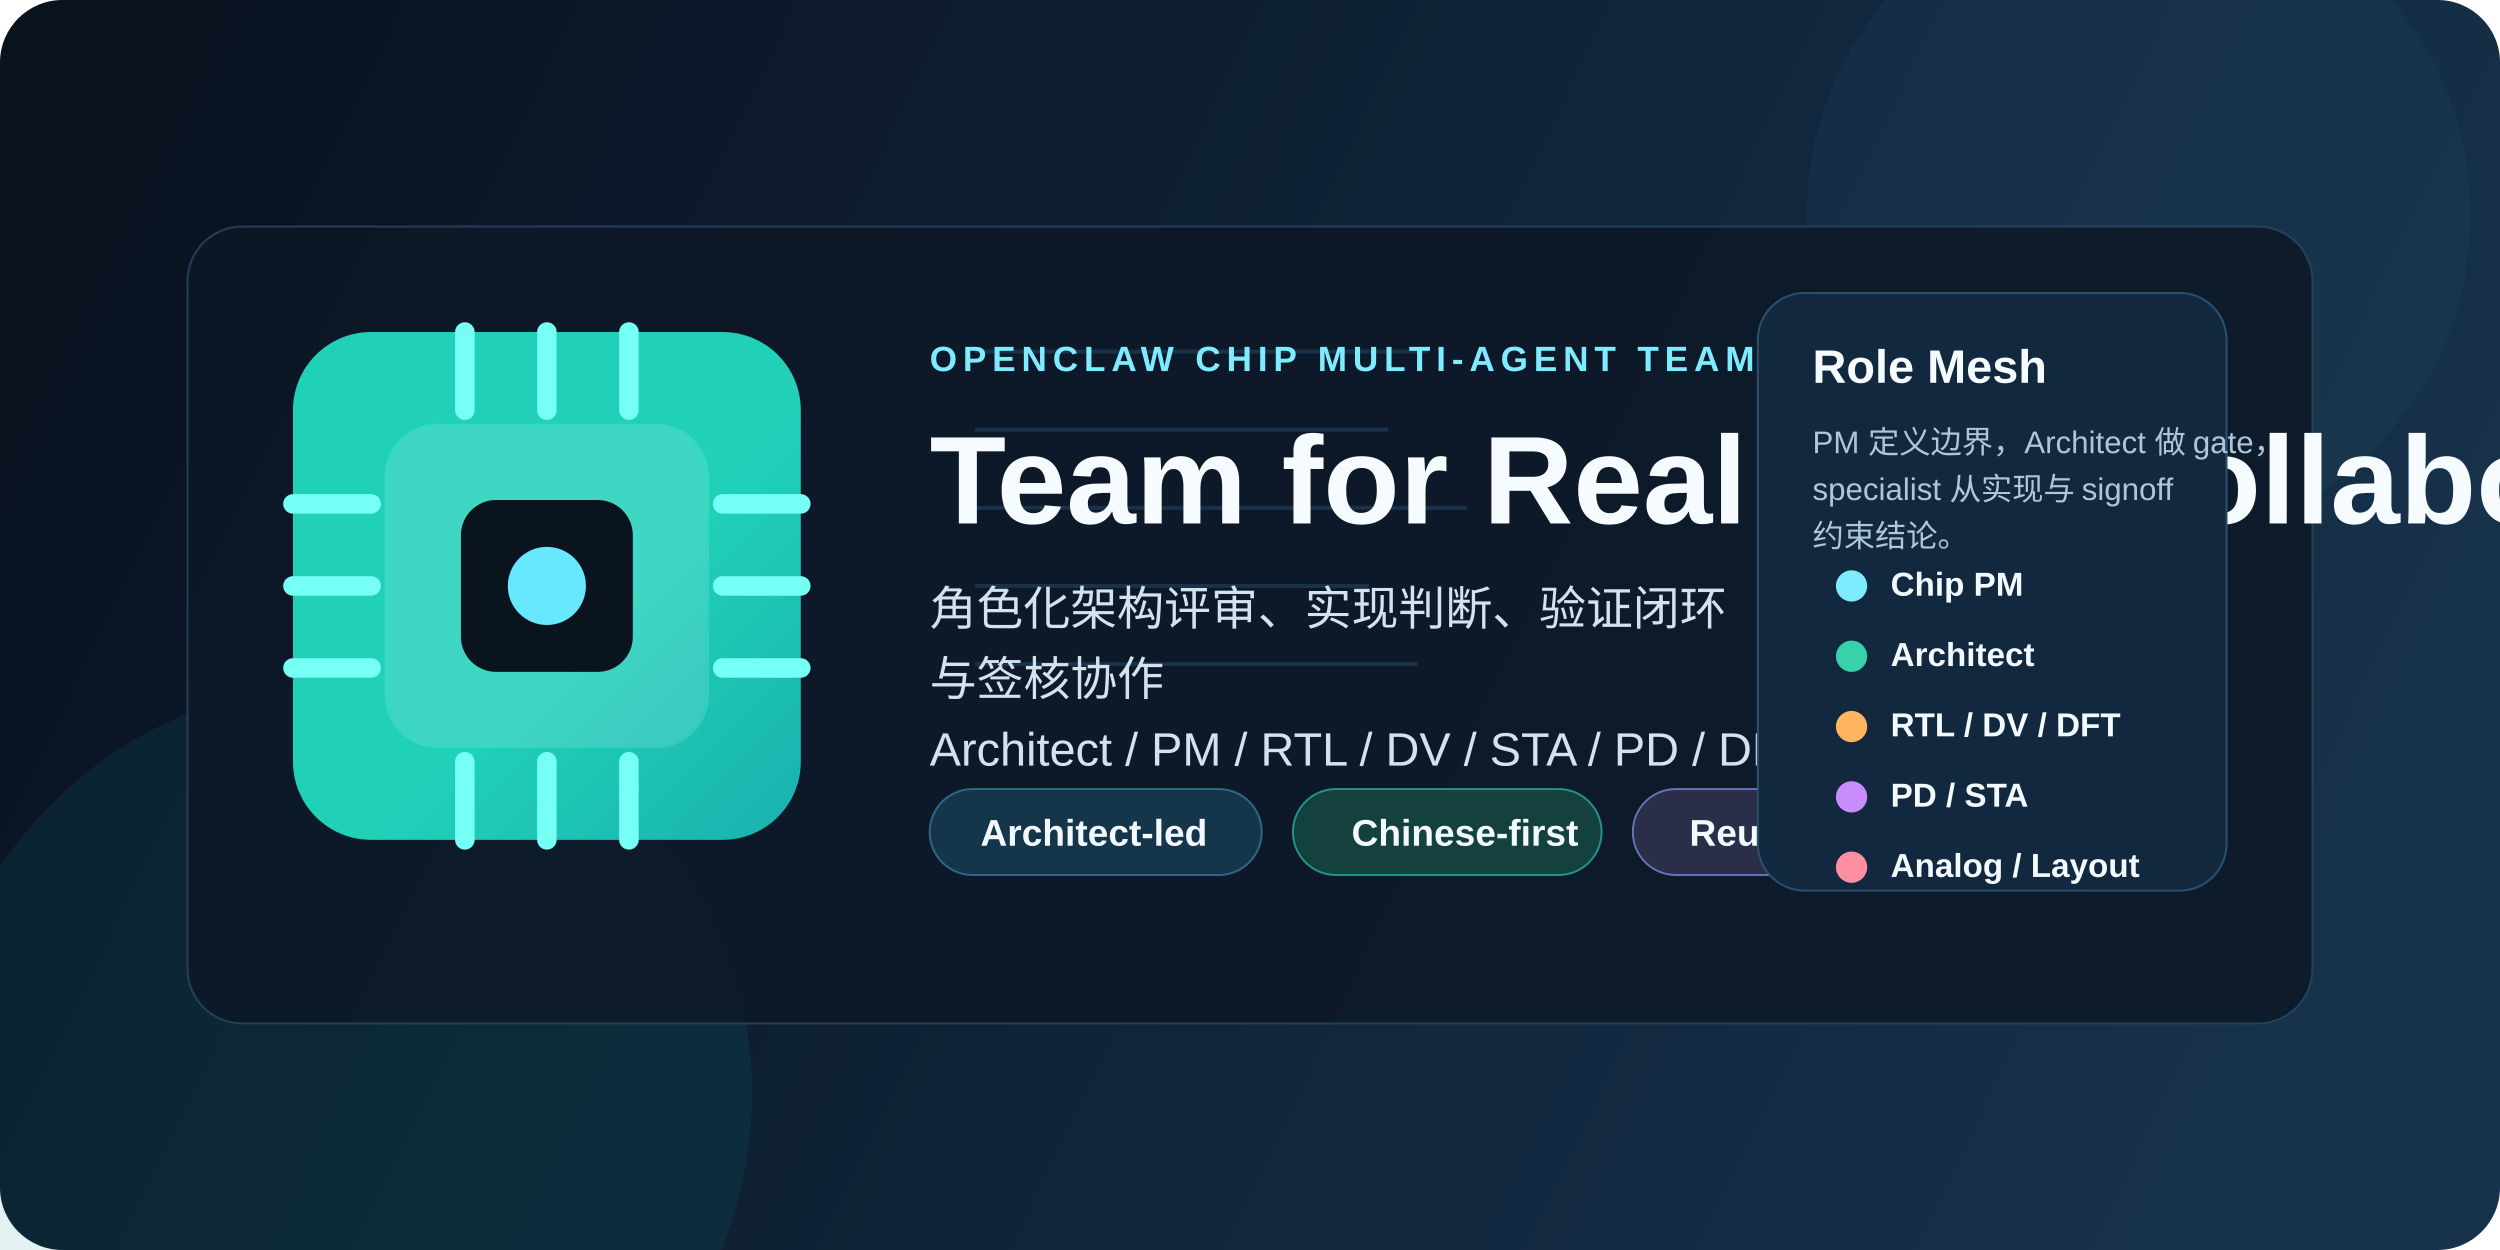
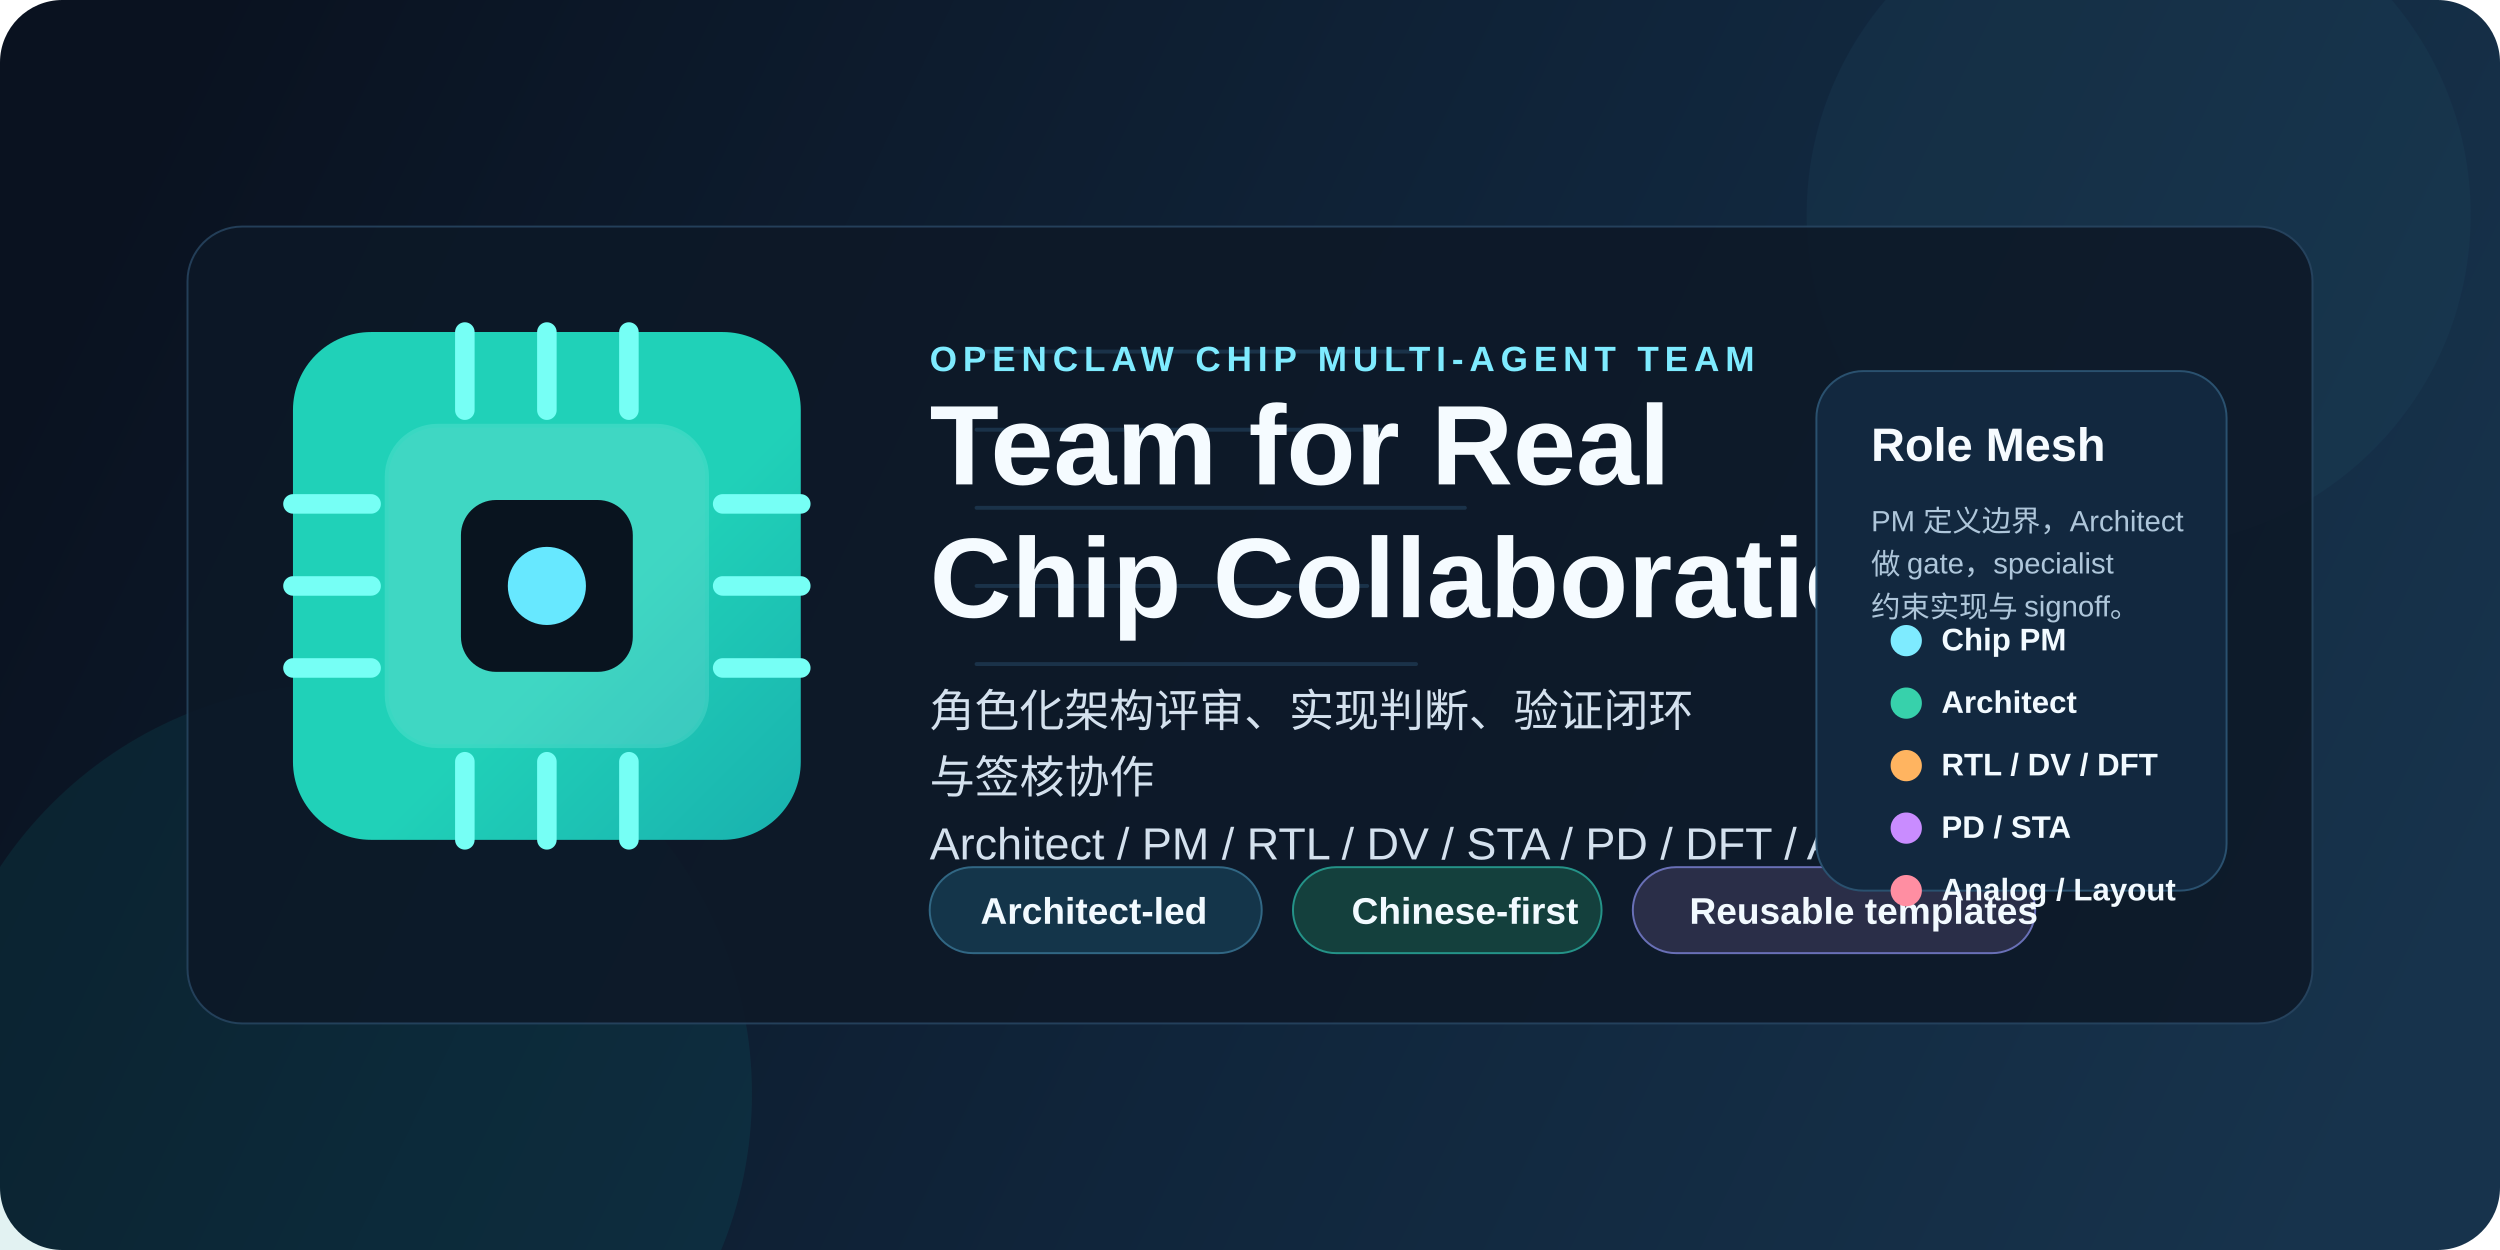
<svg xmlns="http://www.w3.org/2000/svg" width="1280" height="640" viewBox="0 0 1280 640">
  <defs>
    <linearGradient id="bg" x1="80" y1="60" x2="1200" y2="600" gradientUnits="userSpaceOnUse">
      <stop offset="0" stop-color="#0A1220" />
      <stop offset="0.55" stop-color="#10253B" />
      <stop offset="1" stop-color="#17334C" />
    </linearGradient>
    <linearGradient id="chip" x1="150" y1="150" x2="410" y2="410" gradientUnits="userSpaceOnUse">
      <stop offset="0" stop-color="#20D1B8" />
      <stop offset="1" stop-color="#1085A1" />
    </linearGradient>
    <linearGradient id="card" x1="835" y1="148" x2="1125" y2="472" gradientUnits="userSpaceOnUse">
      <stop offset="0" stop-color="#12283F" />
      <stop offset="1" stop-color="#193851" />
    </linearGradient>
  </defs>
  <rect x="0" y="0" width="1280" height="640" rx="32" fill="url(#bg)" />
  <circle cx="1095" cy="110" r="170" fill="#1F4B65" opacity="0.18" />
  <circle cx="175" cy="560" r="210" fill="#0C8E91" opacity="0.12" />
  <rect x="96" y="116" width="1088" height="408" rx="28" fill="#0C1827" opacity="0.88" stroke="#27445F" />
  <g opacity="0.55">
    <path d="M500 180H730" stroke="#254764" stroke-width="2" stroke-linecap="round" />
    <path d="M500 220H710" stroke="#254764" stroke-width="2" stroke-linecap="round" />
    <path d="M500 260H750" stroke="#254764" stroke-width="2" stroke-linecap="round" />
    <path d="M500 300H700" stroke="#254764" stroke-width="2" stroke-linecap="round" />
    <path d="M500 340H725" stroke="#254764" stroke-width="2" stroke-linecap="round" />
  </g>
  <g transform="translate(150 170)">
    <rect x="0" y="0" width="260" height="260" rx="40" fill="url(#chip)" />
    <rect x="48" y="48" width="164" height="164" rx="26" fill="#E8FBFF" opacity="0.16" stroke="#BFFFFB" stroke-width="2" />
    <rect x="86" y="86" width="88" height="88" rx="18" fill="#09141F" />
    <circle cx="130" cy="130" r="20" fill="#67E8FF" />
    <path d="M40 88H0" stroke="#76FFF5" stroke-width="10" stroke-linecap="round" />
    <path d="M40 130H0" stroke="#76FFF5" stroke-width="10" stroke-linecap="round" />
    <path d="M40 172H0" stroke="#76FFF5" stroke-width="10" stroke-linecap="round" />
    <path d="M260 88H220" stroke="#76FFF5" stroke-width="10" stroke-linecap="round" />
    <path d="M260 130H220" stroke="#76FFF5" stroke-width="10" stroke-linecap="round" />
    <path d="M260 172H220" stroke="#76FFF5" stroke-width="10" stroke-linecap="round" />
    <path d="M88 40V0" stroke="#76FFF5" stroke-width="10" stroke-linecap="round" />
    <path d="M130 40V0" stroke="#76FFF5" stroke-width="10" stroke-linecap="round" />
    <path d="M172 40V0" stroke="#76FFF5" stroke-width="10" stroke-linecap="round" />
    <path d="M88 260V220" stroke="#76FFF5" stroke-width="10" stroke-linecap="round" />
    <path d="M130 260V220" stroke="#76FFF5" stroke-width="10" stroke-linecap="round" />
    <path d="M172 260V220" stroke="#76FFF5" stroke-width="10" stroke-linecap="round" />
  </g>
  <text x="476" y="190" fill="#7EEBFF" font-size="18" font-weight="700" letter-spacing="3" font-family="Arial, PingFang SC, sans-serif">
    OPENCLAW CHIP MULTI-AGENT TEAM
  </text>
-   <text x="476" y="268" fill="#F5FBFF" font-size="64" font-weight="700" font-family="Arial, PingFang SC, sans-serif">
-     Team for Real Chip Collaboration
+   <text x="476" y="248" fill="#F5FBFF" font-size="58" font-weight="700" font-family="Arial, PingFang SC, sans-serif">
+     <tspan x="476" dy="0">Team for Real</tspan>
+     <tspan x="476" dy="68">Chip Collaboration</tspan>
  </text>
-   <text x="476" y="320" fill="#D4E1EE" font-size="24" font-weight="500" font-family="Arial, PingFang SC, sans-serif">
+   <text x="476" y="372" fill="#D4E1EE" font-size="23" font-weight="500" font-family="Arial, PingFang SC, sans-serif">
    <tspan x="476" dy="0">角色化架构评审、实现判断、验证闭环</tspan>
-     <tspan x="476" dy="36">与签核协作</tspan>
-     <tspan x="476" dy="36">Architect / PM / RTL / DV / STA / PD / DFT / Analog / Layout</tspan>
+     <tspan x="476" dy="34">与签核协作</tspan>
+     <tspan x="476" dy="34">Architect / PM / RTL / DV / STA / PD / DFT / Analog / Layout</tspan>
  </text>
-   <g transform="translate(476 404)">
+   <g transform="translate(476 444)">
    <rect x="0" y="0" width="170" height="44" rx="22" fill="#14354A" stroke="#316784" />
    <text x="26" y="29" fill="#F2FAFF" font-size="19" font-weight="600" font-family="Arial, PingFang SC, sans-serif">Architect-led</text>
    <rect x="186" y="0" width="158" height="44" rx="22" fill="#14403D" stroke="#249388" />
    <text x="216" y="29" fill="#F2FAFF" font-size="19" font-weight="600" font-family="Arial, PingFang SC, sans-serif">Chinese-first</text>
    <rect x="360" y="0" width="206" height="44" rx="22" fill="#2A2E48" stroke="#6970B7" />
    <text x="389" y="29" fill="#F2FAFF" font-size="19" font-weight="600" font-family="Arial, PingFang SC, sans-serif">Reusable templates</text>
  </g>
-   <g transform="translate(900 150)">
-     <rect x="0" y="0" width="240" height="306" rx="24" fill="url(#card)" stroke="#2A516F" />
+   <g transform="translate(930 190)">
+     <rect x="0" y="0" width="210" height="266" rx="24" fill="url(#card)" stroke="#2A516F" />
    <text x="28" y="46" fill="#F6FBFF" font-size="24" font-weight="700" font-family="Arial, PingFang SC, sans-serif">Role Mesh</text>
-     <text x="28" y="82" fill="#AEC6DA" font-size="16" font-weight="500" font-family="Arial, PingFang SC, sans-serif">
-       <tspan x="28" dy="0">PM 定义边界，Architect 做 gate，</tspan>
-       <tspan x="28" dy="24">specialist 从实现与 signoff</tspan>
-       <tspan x="28" dy="24">约束结论。</tspan>
+     <text x="28" y="82" fill="#AEC6DA" font-size="15" font-weight="500" font-family="Arial, PingFang SC, sans-serif">
+       <tspan x="28" dy="0">PM 定义边界，Architect</tspan>
+       <tspan x="28" dy="22">做 gate，specialist</tspan>
+       <tspan x="28" dy="22">约束实现与 signoff。</tspan>
    </text>
-     <circle cx="48" cy="150" r="8" fill="#7EEBFF" />
-     <text x="68" y="155" fill="#F2FAFF" font-size="17" font-weight="600" font-family="Arial, PingFang SC, sans-serif">Chip PM</text>
-     <circle cx="48" cy="186" r="8" fill="#37D1AB" />
-     <text x="68" y="191" fill="#F2FAFF" font-size="17" font-weight="600" font-family="Arial, PingFang SC, sans-serif">Architect</text>
-     <circle cx="48" cy="222" r="8" fill="#FFB460" />
-     <text x="68" y="227" fill="#F2FAFF" font-size="17" font-weight="600" font-family="Arial, PingFang SC, sans-serif">RTL / DV / DFT</text>
-     <circle cx="48" cy="258" r="8" fill="#C98CFF" />
-     <text x="68" y="263" fill="#F2FAFF" font-size="17" font-weight="600" font-family="Arial, PingFang SC, sans-serif">PD / STA</text>
-     <circle cx="48" cy="294" r="8" fill="#FF8EA2" />
-     <text x="68" y="299" fill="#F2FAFF" font-size="17" font-weight="600" font-family="Arial, PingFang SC, sans-serif">Analog / Layout</text>
+     <circle cx="46" cy="138" r="8" fill="#7EEBFF" />
+     <text x="64" y="143" fill="#F2FAFF" font-size="16" font-weight="600" font-family="Arial, PingFang SC, sans-serif">Chip PM</text>
+     <circle cx="46" cy="170" r="8" fill="#37D1AB" />
+     <text x="64" y="175" fill="#F2FAFF" font-size="16" font-weight="600" font-family="Arial, PingFang SC, sans-serif">Architect</text>
+     <circle cx="46" cy="202" r="8" fill="#FFB460" />
+     <text x="64" y="207" fill="#F2FAFF" font-size="16" font-weight="600" font-family="Arial, PingFang SC, sans-serif">RTL / DV / DFT</text>
+     <circle cx="46" cy="234" r="8" fill="#C98CFF" />
+     <text x="64" y="239" fill="#F2FAFF" font-size="16" font-weight="600" font-family="Arial, PingFang SC, sans-serif">PD / STA</text>
+     <circle cx="46" cy="266" r="8" fill="#FF8EA2" />
+     <text x="64" y="271" fill="#F2FAFF" font-size="16" font-weight="600" font-family="Arial, PingFang SC, sans-serif">Analog / Layout</text>
  </g>
</svg>
